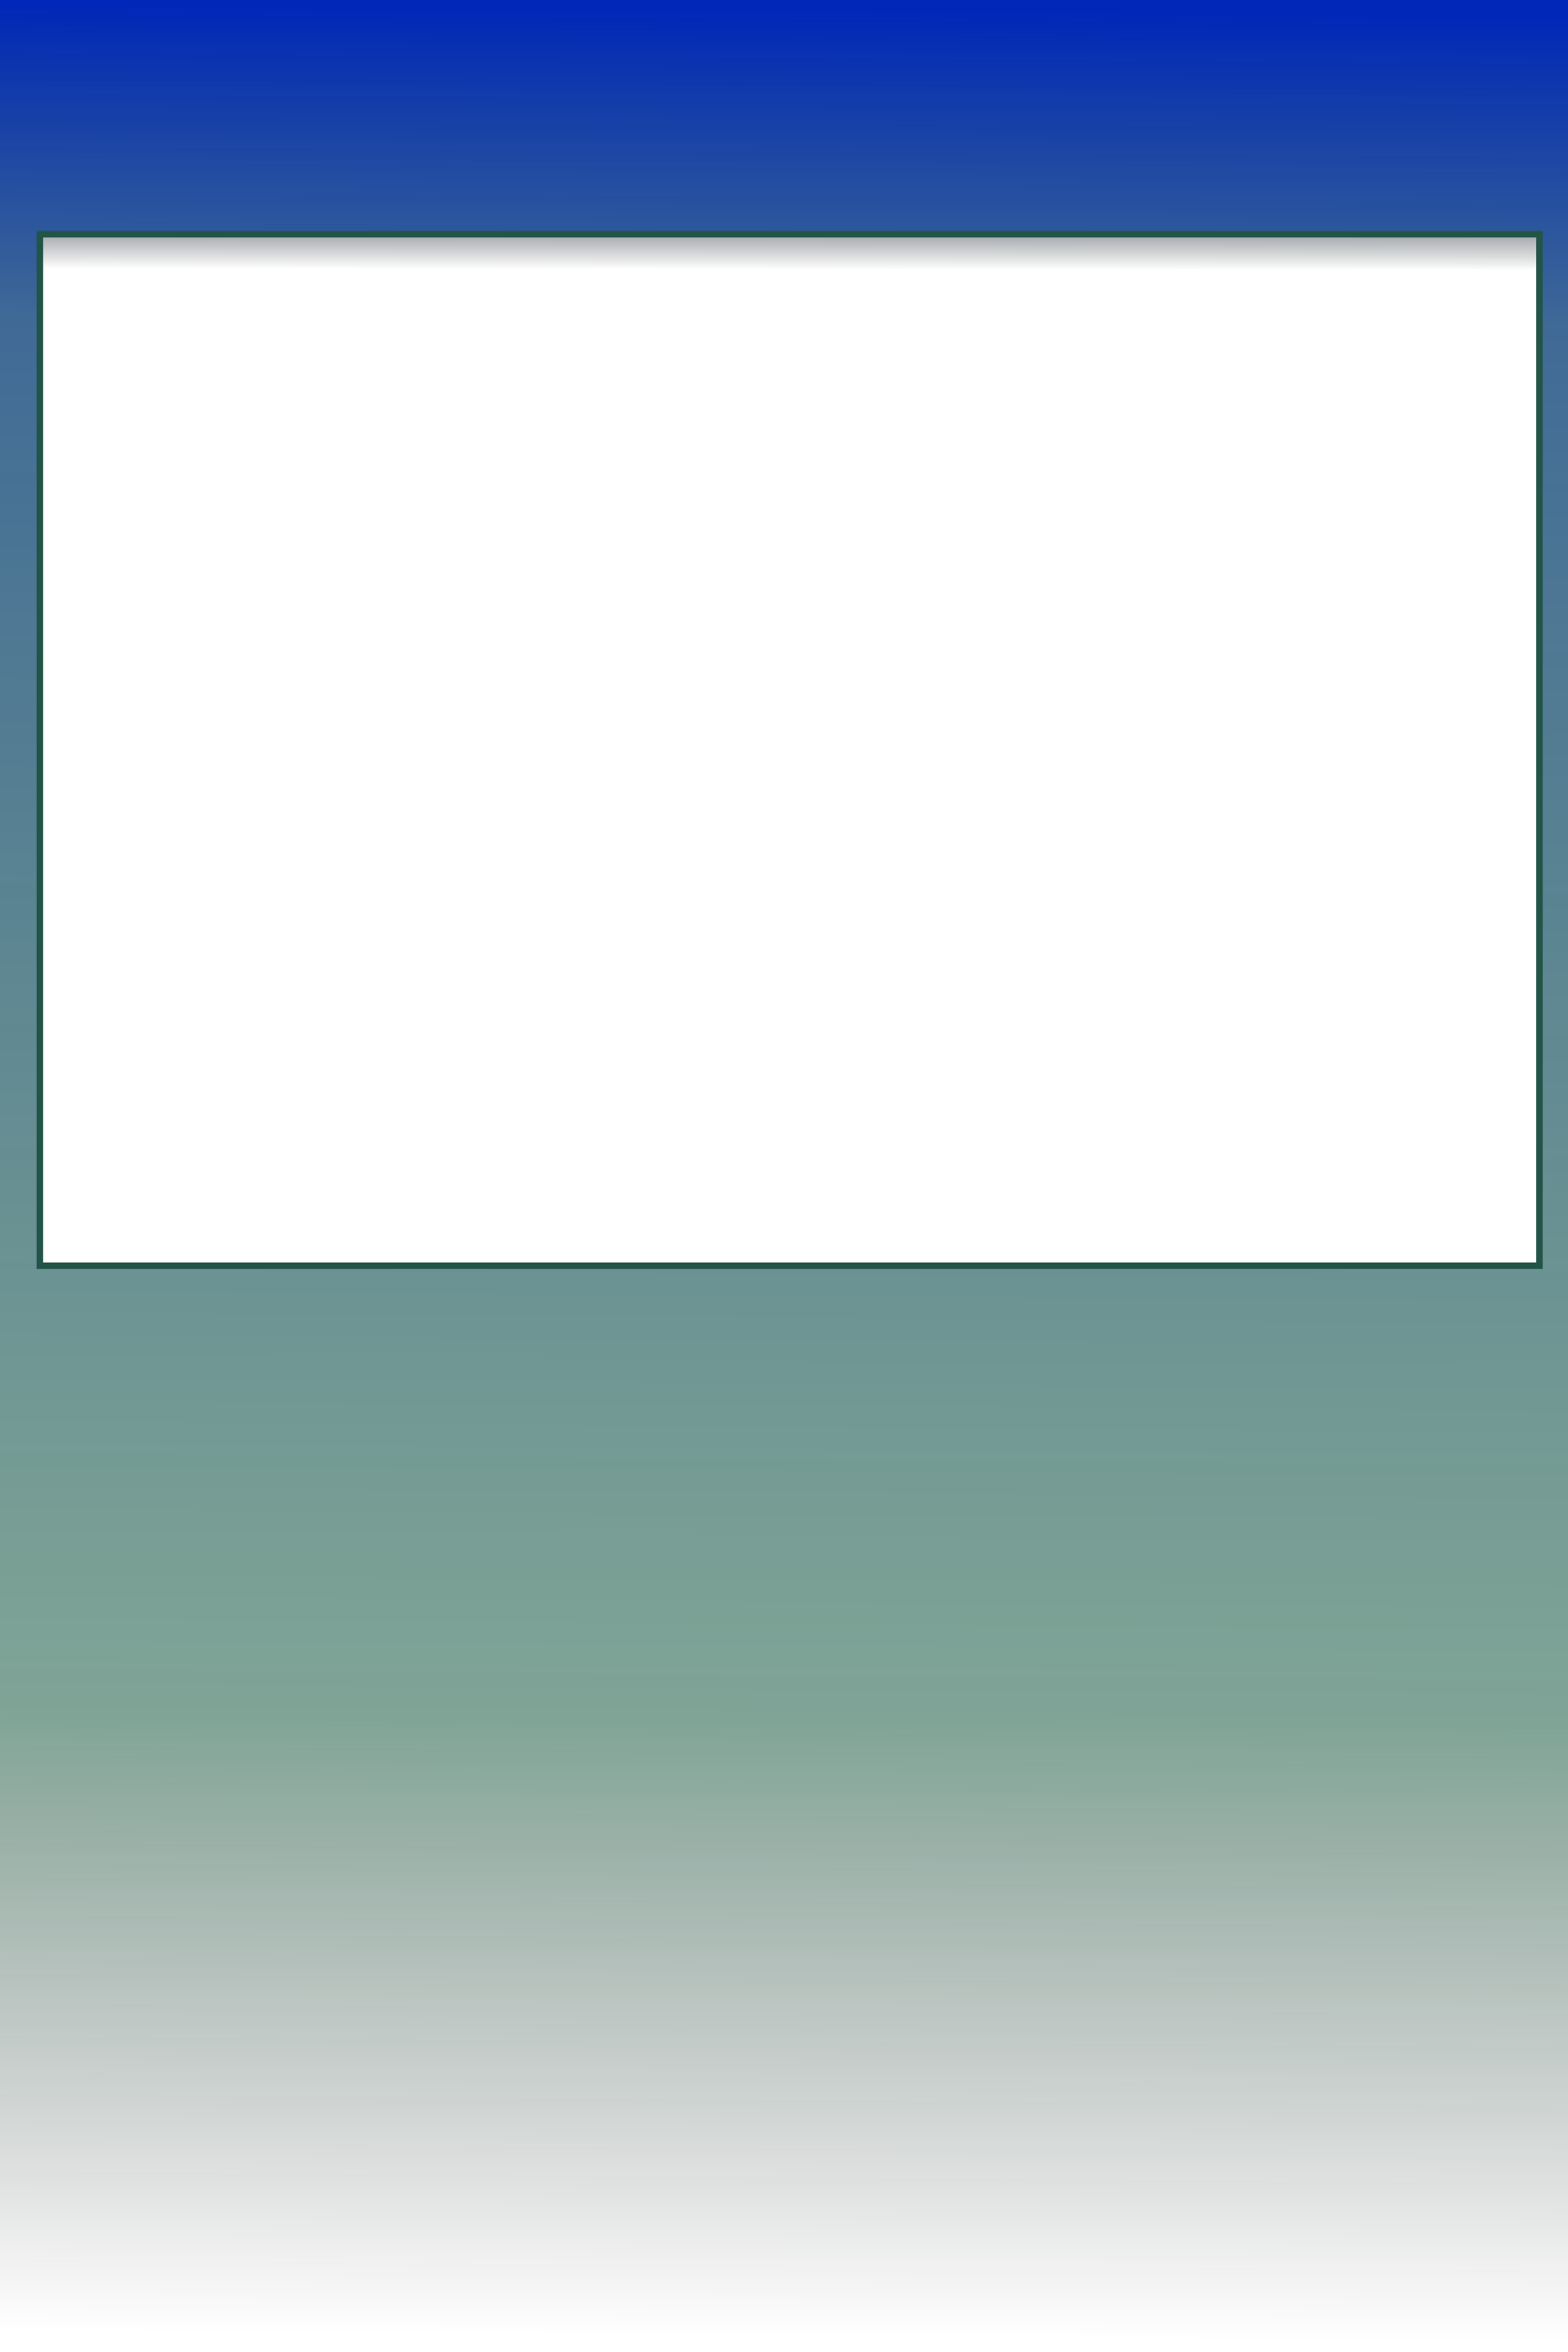
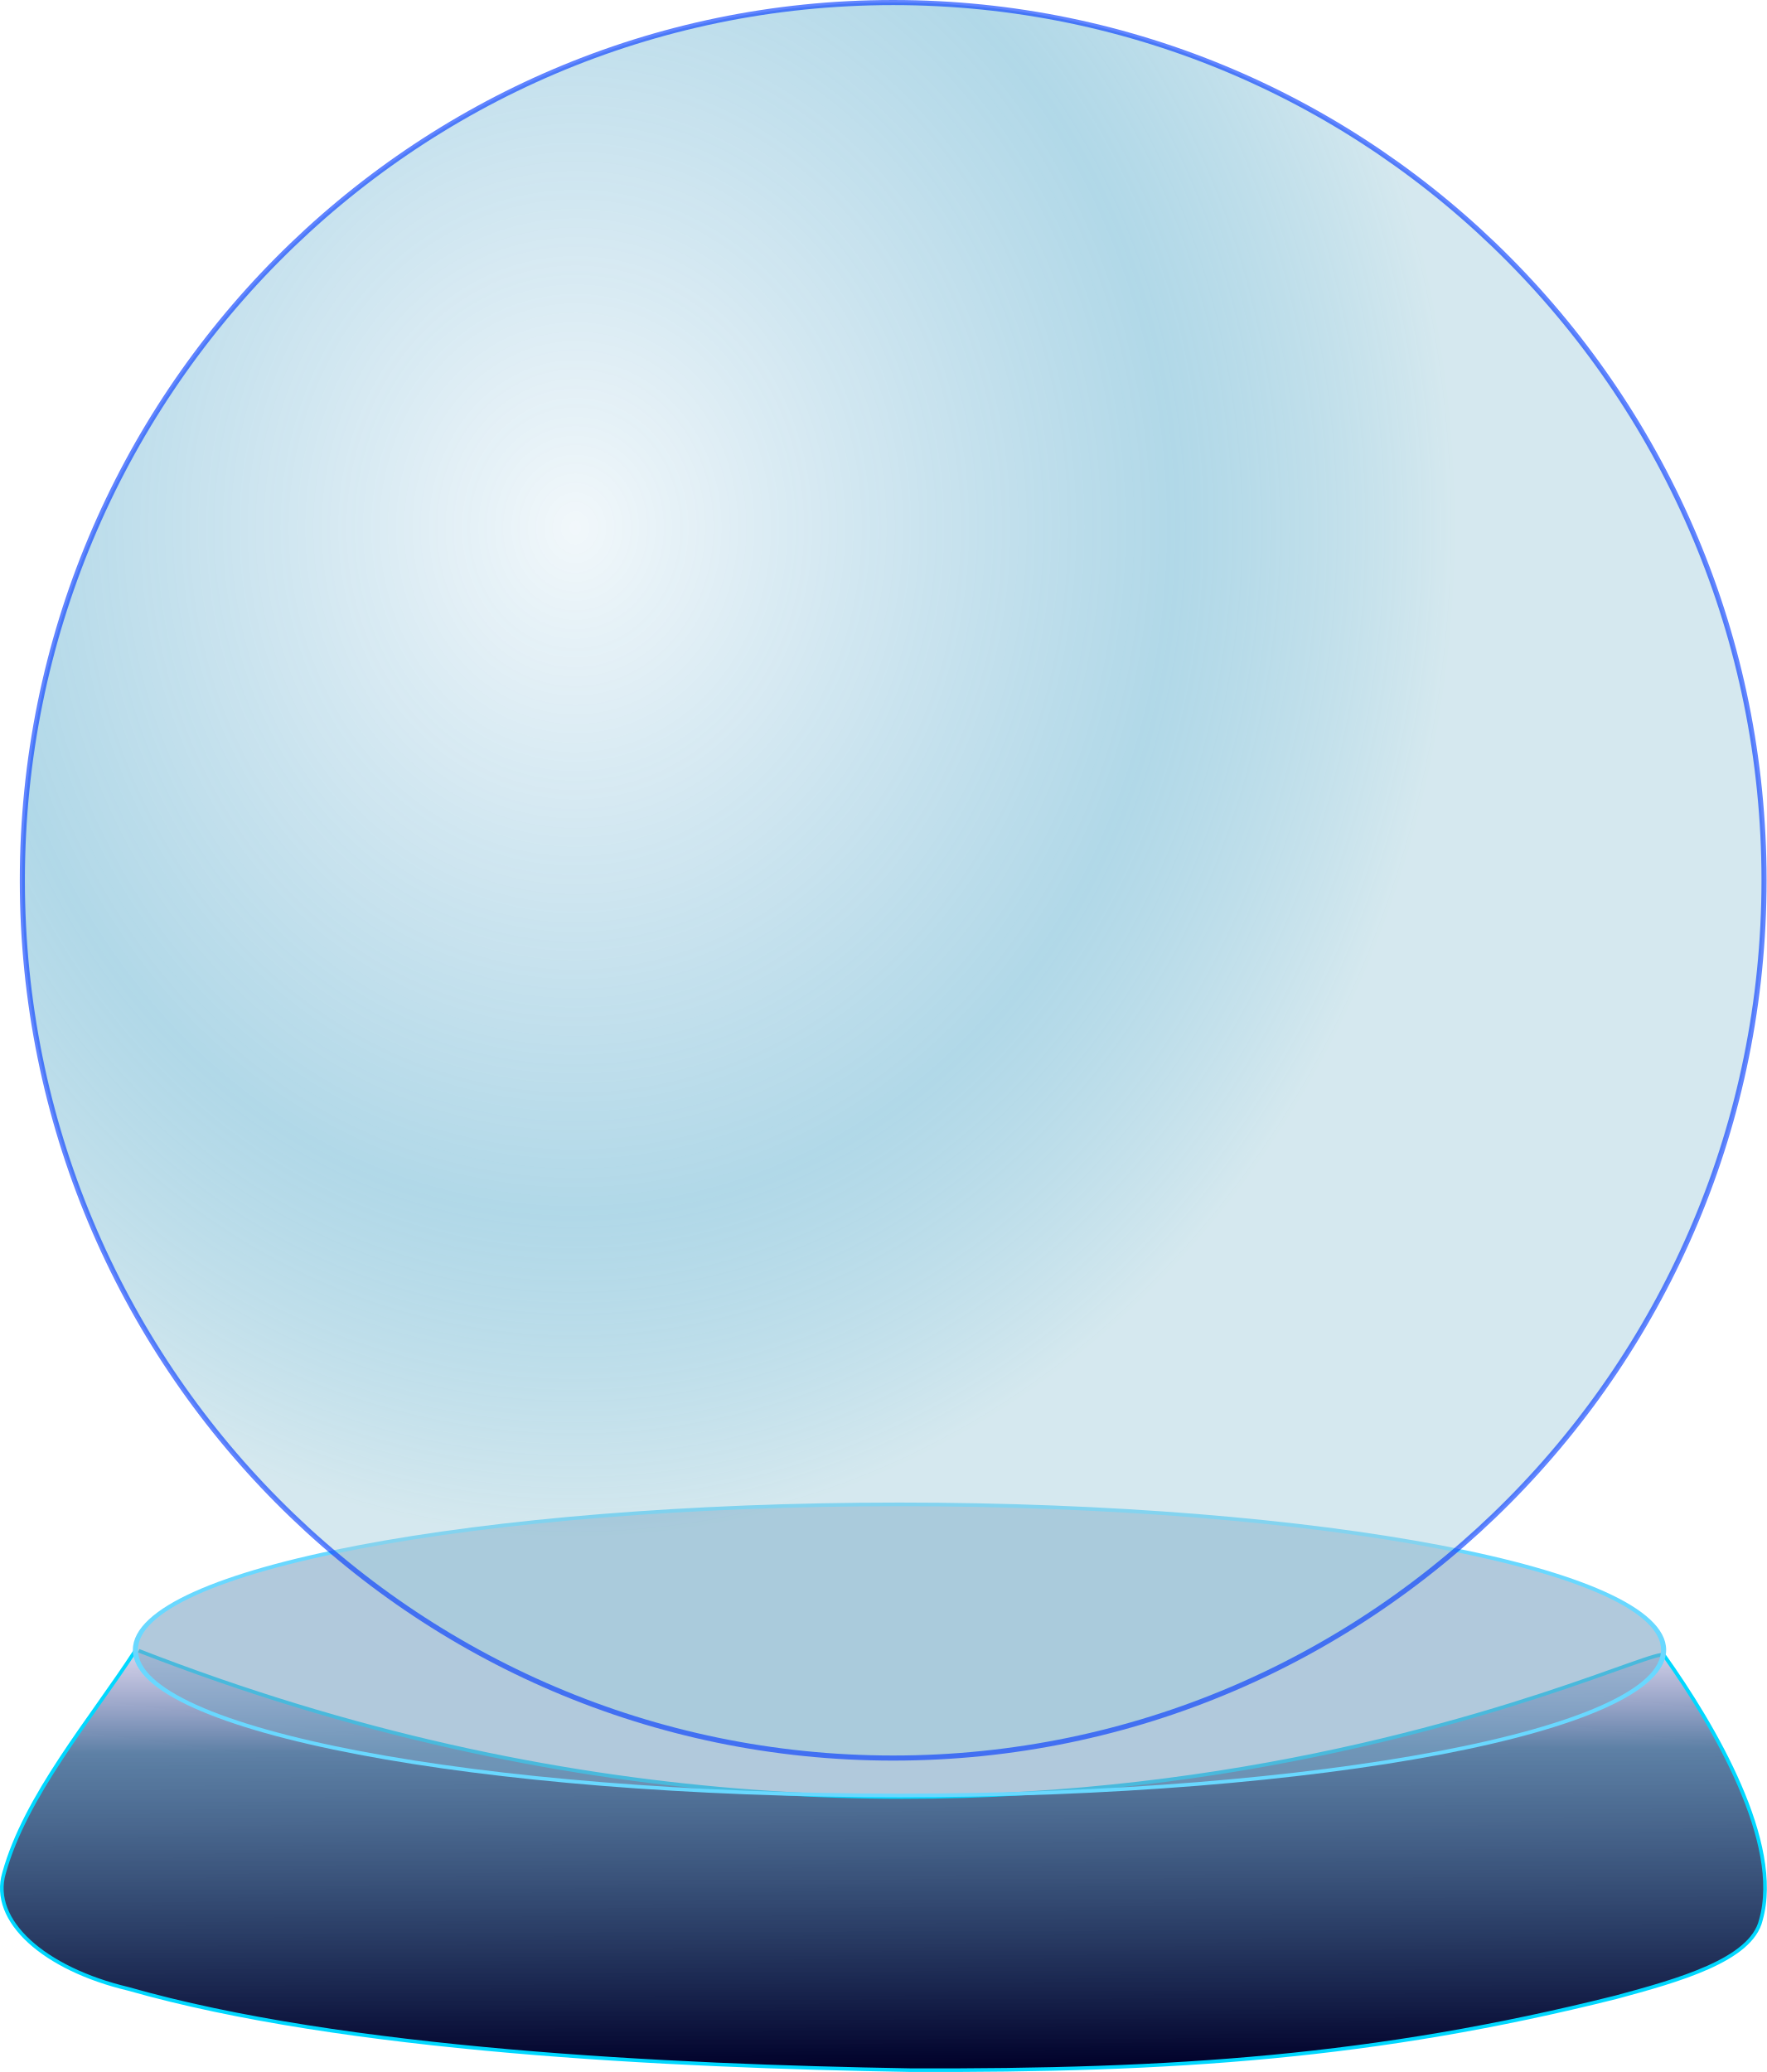
- <svg xmlns="http://www.w3.org/2000/svg" xmlns:ns1="http://www.openswatchbook.org/uri/2009/osb" xmlns:xlink="http://www.w3.org/1999/xlink" id="svg3006" version="1.1" width="480" height="720">
-   <defs id="defs3010">
-     <linearGradient id="linearGradient5352">
-       <stop id="stop5354" offset="0" style="stop-color:#000000;stop-opacity:1;" />
-       <stop style="stop-color:#050505;stop-opacity:0.976;" offset="0.016" id="stop5356" />
-       <stop style="stop-color:#0b0b0b;stop-opacity:0.953;" offset="0.031" id="stop5358" />
-       <stop style="stop-color:#171717;stop-opacity:0.906;" offset="0.062" id="stop5360" />
-       <stop style="stop-color:#2f2f2f;stop-opacity:0.812;" offset="0.189" id="stop5362" />
-       <stop style="stop-color:#ffffff;stop-opacity:1" offset="0.257" id="stop5364" />
-       <stop style="stop-color:#ffffff;stop-opacity:1;" offset="1" id="stop5366" />
-       <stop style="stop-color:#ffffff;stop-opacity:0;" offset="1" id="stop5368" />
+ <svg xmlns="http://www.w3.org/2000/svg" xmlns:xlink="http://www.w3.org/1999/xlink" width="346.912" height="406.822" id="svg2" version="1.1">
+   <defs id="defs4">
+     <linearGradient id="linearGradient3827">
+       <stop id="stop3829" offset="0" style="stop-color:#0072ad;stop-opacity:0.054;" />
+       <stop style="stop-color:#198dbb;stop-opacity:0.339;" offset="0.681" id="stop3831" />
+       <stop id="stop3833" offset="1" style="stop-color:#a2cddb;stop-opacity:0.455;" />
    </linearGradient>
-     <linearGradient id="linearGradient5332">
-       <stop style="stop-color:#000000;stop-opacity:1;" offset="0" id="stop5334" />
-       <stop id="stop5336" offset="0.016" style="stop-color:#050505;stop-opacity:0.976;" />
-       <stop id="stop5338" offset="0.031" style="stop-color:#0b0b0b;stop-opacity:0.953;" />
-       <stop id="stop5340" offset="0.062" style="stop-color:#171717;stop-opacity:0.906;" />
-       <stop id="stop5342" offset="0.168" style="stop-color:#2f2f2f;stop-opacity:0.812;" />
-       <stop id="stop5344" offset="0.25" style="stop-color:#ffffff;stop-opacity:1" />
-       <stop id="stop5346" offset="1" style="stop-color:#ffffff;stop-opacity:1;" />
-       <stop id="stop5348" offset="1" style="stop-color:#ffffff;stop-opacity:0;" />
+     <linearGradient id="linearGradient3793">
+       <stop style="stop-color:#000029;stop-opacity:1;" offset="0" id="stop3795" />
+       <stop id="stop3809" offset="0.681" style="stop-color:#14477d;stop-opacity:0.688;" />
+       <stop style="stop-color:#5437aa;stop-opacity:0;" offset="1" id="stop3797" />
    </linearGradient>
-     <linearGradient id="linearGradient5308">
-       <stop id="stop5316" offset="0" style="stop-color:#000000;stop-opacity:1;" />
-       <stop style="stop-color:#050505;stop-opacity:0.976;" offset="0.016" id="stop5328" />
-       <stop style="stop-color:#0b0b0b;stop-opacity:0.953;" offset="0.031" id="stop5326" />
-       <stop style="stop-color:#171717;stop-opacity:0.906;" offset="0.062" id="stop5324" />
-       <stop style="stop-color:#2f2f2f;stop-opacity:0.812;" offset="0.125" id="stop5322" />
-       <stop style="stop-color:#5f5f5f;stop-opacity:0.624;" offset="0.25" id="stop5320" />
-       <stop style="stop-color:#bfbfbf;stop-opacity:0.247;" offset="0.5" id="stop5318" />
-       <stop style="stop-color:#ffffff;stop-opacity:0;" offset="1" id="stop5312" />
-     </linearGradient>
-     <linearGradient id="linearGradient3852" ns1:paint="solid">
-       <stop style="stop-color:#225448;stop-opacity:1;" offset="0" id="stop3854" />
-     </linearGradient>
-     <linearGradient id="linearGradient3794">
-       <stop id="stop3796" offset="0" style="stop-color:#0027b8;stop-opacity:1;" />
-       <stop style="stop-color:#003873;stop-opacity:0.749;" offset="0.135" id="stop3802" />
-       <stop style="stop-color:#014a2e;stop-opacity:0.498;" offset="0.736" id="stop3800" />
-       <stop id="stop3798" offset="1" style="stop-color:#030000;stop-opacity:0;" />
-     </linearGradient>
-     <linearGradient xlink:href="#linearGradient3794" id="linearGradient3818" x1="252.72" y1="3.051" x2="247.619" y2="715.424" gradientUnits="userSpaceOnUse" />
-     <linearGradient xlink:href="#linearGradient5308" id="linearGradient5314" x1="235.56" y1="33.264" x2="235.056" y2="387.057" gradientUnits="userSpaceOnUse" spreadMethod="pad" />
-     <linearGradient xlink:href="#linearGradient5332" id="linearGradient5330" gradientUnits="userSpaceOnUse" spreadMethod="pad" x1="235.56" y1="33.264" x2="235.056" y2="387.057" />
-     <linearGradient xlink:href="#linearGradient5352" id="linearGradient5350" gradientUnits="userSpaceOnUse" spreadMethod="pad" x1="235.56" y1="-22.825" x2="235.056" y2="387.057" />
+     <linearGradient xlink:href="#linearGradient3793" id="linearGradient3799" x1="352.188" y1="451.53" x2="351.028" y2="272.405" gradientUnits="userSpaceOnUse" gradientTransform="matrix(1.000815,0,0,0.5122309,-170.9502,179.2611)" />
+     <radialGradient xlink:href="#linearGradient3827" id="radialGradient3823" cx="85.492" cy="-126.336" fx="85.492" fy="-126.336" r="171.483" gradientTransform="matrix(-0.00499761,1.155352,-1.007904,-0.0043598,-41.41609,-226.2035)" gradientUnits="userSpaceOnUse" />
  </defs>
-   <rect style="fill:url(#linearGradient3818);fill-rule:nonzero;stroke:none;stroke-opacity:1;fill-opacity:1.0" id="rect3016" width="491.186" height="723.051" x="-3.051" y="0" />
-   <rect style="fill:url(#linearGradient5350);fill-opacity:1;fill-rule:nonzero;stroke:#225448;stroke-width:2;stroke-miterlimit:4;stroke-opacity:1;stroke-dasharray:none" id="rect3850" width="459.153" height="315.763" x="12.203" y="71.695" />
+   <g id="layer1" transform="translate(-3.753378,-4.250191)">
+     <path style="fill:url(#linearGradient3799);fill-opacity:1;stroke:#00d8ff;stroke-width:0.71px;stroke-linecap:butt;stroke-linejoin:miter;stroke-opacity:1" d="m 30.316,328.359 c -8.821,13.56 -21.575,28.5 -25.767,43.642 -2.785,9.426 7.926,18.834 24.376,22.741 42.393,12.098 105.881,15.167 153.508,15.965 51.803,0.194 91.392,-2.479 138.627,-14.315 12.135,-3.278 26.539,-7.275 28.421,-15.145 4.311,-15.121 -9.093,-38.028 -19.017,-51.999 -2.292,-2.992 -131.145,64.701 -299.48,-0.889" id="path3791" />
+     <path style="fill:#7ca3c4;fill-opacity:0.593;fill-rule:nonzero;stroke:#69d8ff;stroke-width:1;stroke-miterlimit:4;stroke-opacity:1;stroke-dasharray:none" id="path2995" d="m 499.38,291.758 c 0,22.109 -67.135,40.032 -149.95,40.032 -82.815,0 -149.95,-17.923 -149.95,-40.032 0,-22.109 67.135,-40.032 149.95,-40.032 82.815,0 149.95,17.923 149.95,40.032 z" transform="matrix(1.000517,0,0,0.7137993,-169.2461,119.9419)" />
+     <path style="fill:url(#radialGradient3823);fill-opacity:1;fill-rule:nonzero;stroke:#0039ff;stroke-width:1;stroke-miterlimit:4;stroke-opacity:0.619;stroke-dasharray:none" id="path3813" d="m 318.897,-57.672 c 0,95.181 -76.552,172.34 -170.983,172.34 -94.431,0 -170.983,-77.159 -170.983,-172.34 0,-95.181 76.552,-172.34 170.983,-172.34 94.431,0 170.983,77.159 170.983,172.34 z" transform="translate(31.21123,234.7628)" />
+   </g>
</svg>
